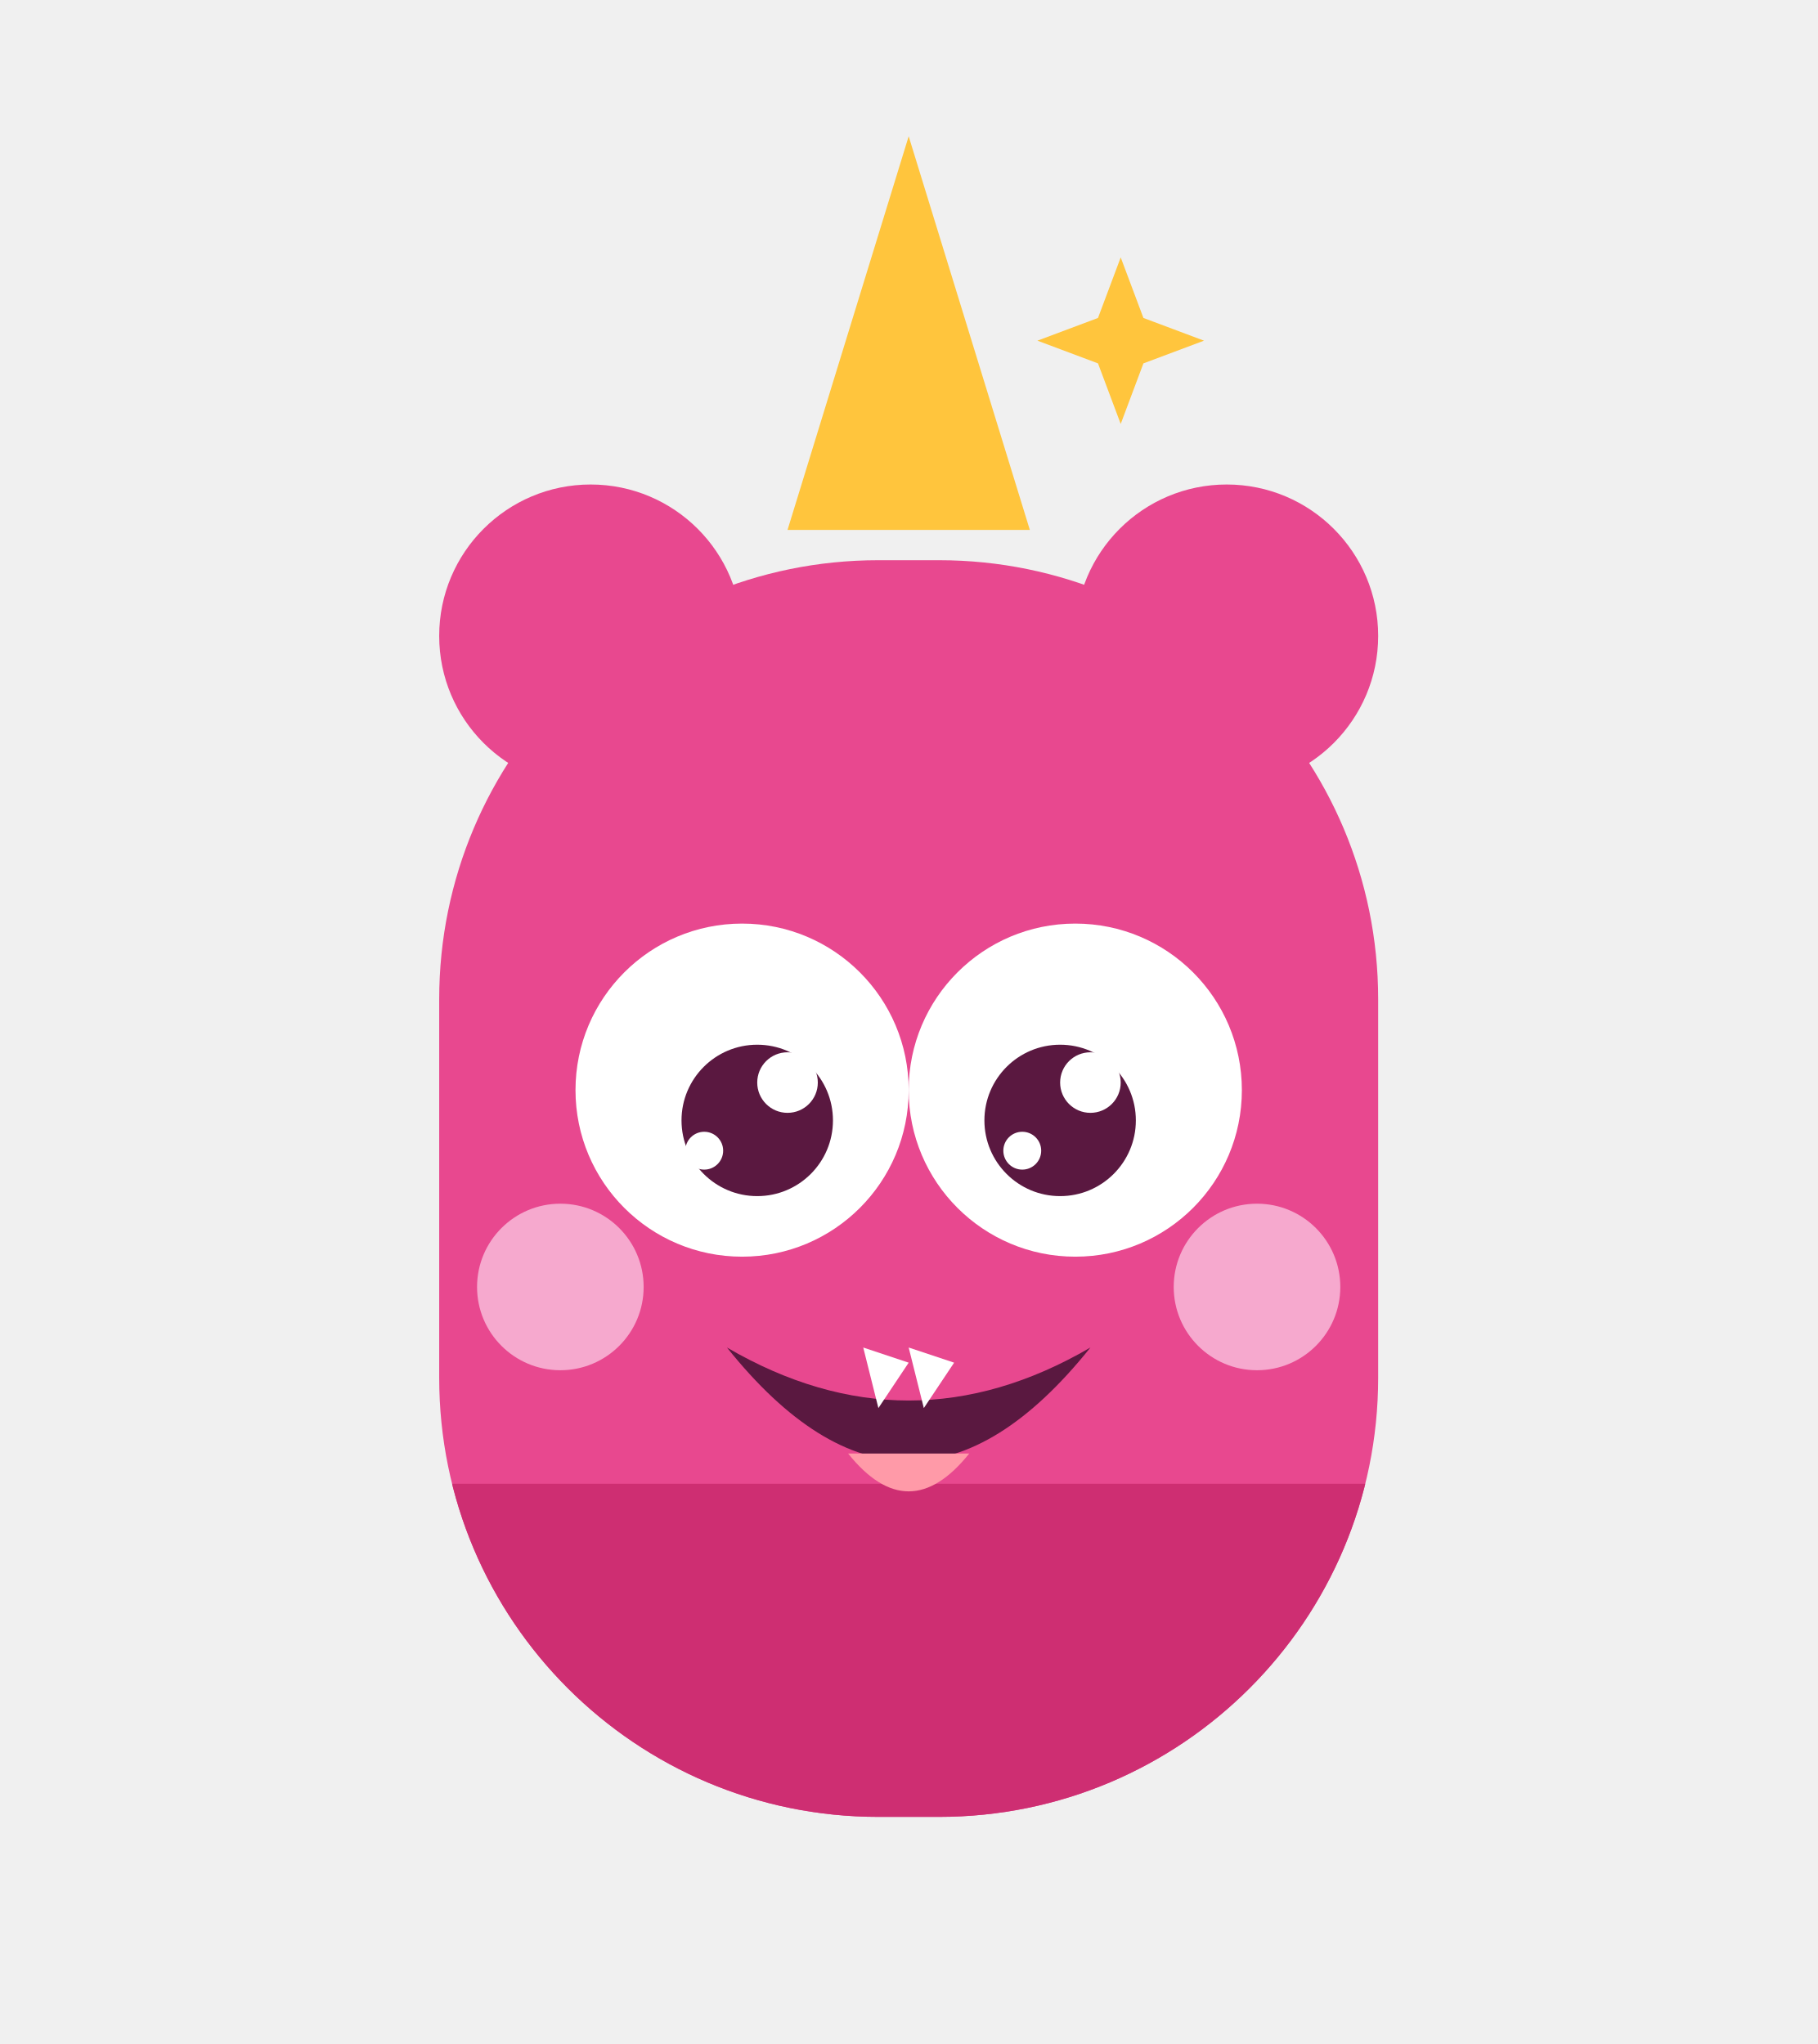
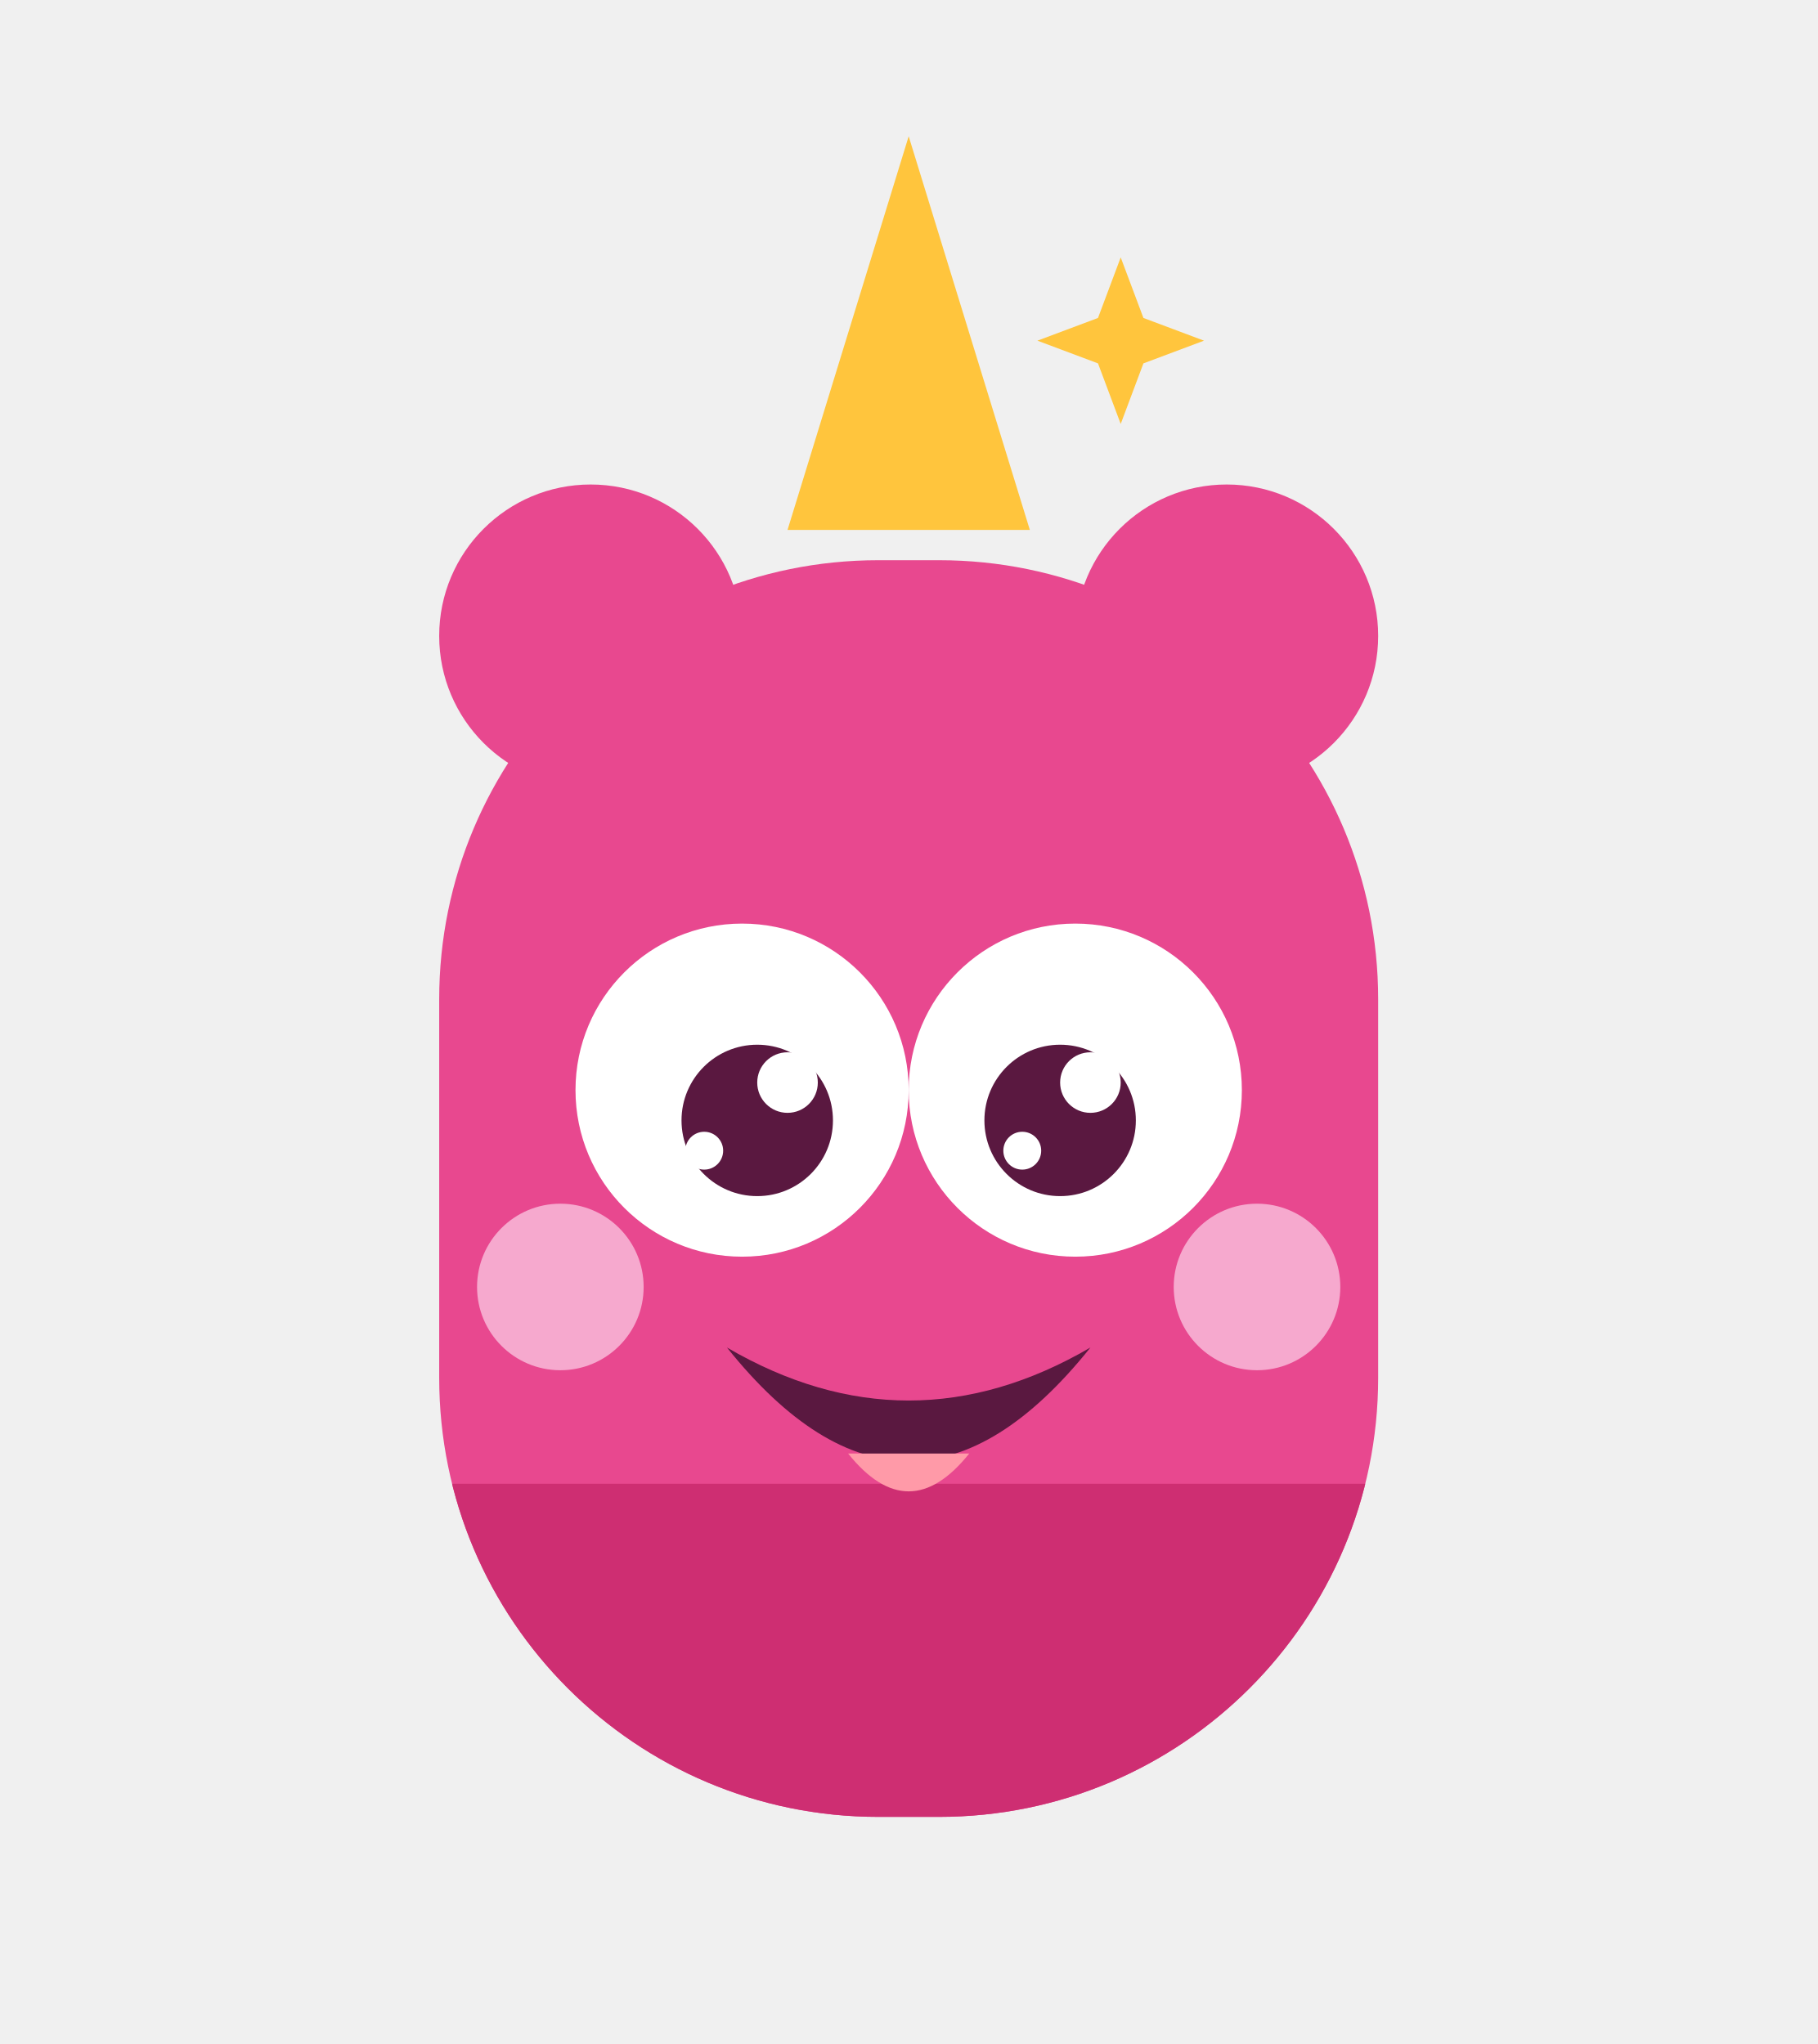
<svg xmlns="http://www.w3.org/2000/svg" viewBox="0 0 240 270" width="240" height="270">
  <defs>
    <clipPath id="clipUni">
      <rect x="58" y="74" width="124" height="166" rx="58" />
    </clipPath>
  </defs>
  <g>
    <circle cx="78" cy="84" r="20" fill="#E8488F" />
    <circle cx="162" cy="84" r="20" fill="#E8488F" />
    <path d="M104 70 L120 18 L136 70 Z" fill="#FFC53D" />
    <rect x="58" y="74" width="124" height="166" rx="58" fill="#E8488F" />
    <g clip-path="url(#clipUni)">
      <path d="M58 196 H182 V240 H58 Z" fill="#CE2E72" />
    </g>
    <circle cx="74" cy="170" r="11" fill="#F6A9CE" />
    <circle cx="166" cy="170" r="11" fill="#F6A9CE" />
    <circle cx="98" cy="144" r="22" fill="#fff" />
    <circle cx="142" cy="144" r="22" fill="#fff" />
    <circle cx="100" cy="148" r="10" fill="#5A1840" />
    <circle cx="140" cy="148" r="10" fill="#5A1840" />
    <circle cx="104" cy="143" r="4" fill="#fff" />
    <circle cx="144" cy="143" r="4" fill="#fff" />
    <circle cx="93" cy="152" r="2.5" fill="#fff" />
    <circle cx="135" cy="152" r="2.5" fill="#fff" />
    <path d="M96 178 Q120 208 144 178 Q120 192 96 178 Z" fill="#5A1840" />
-     <path d="M114 178 l2 8 4 -6 Z M120 178 l2 8 4 -6 Z" fill="#fff" />
    <path d="M112 192 Q120 202 128 192 Z" fill="#FF9AA8" />
    <path d="M148 34 l3 8 8 3 -8 3 -3 8 -3 -8 -8 -3 8 -3 Z" fill="#FFC53D" />
  </g>
</svg>
